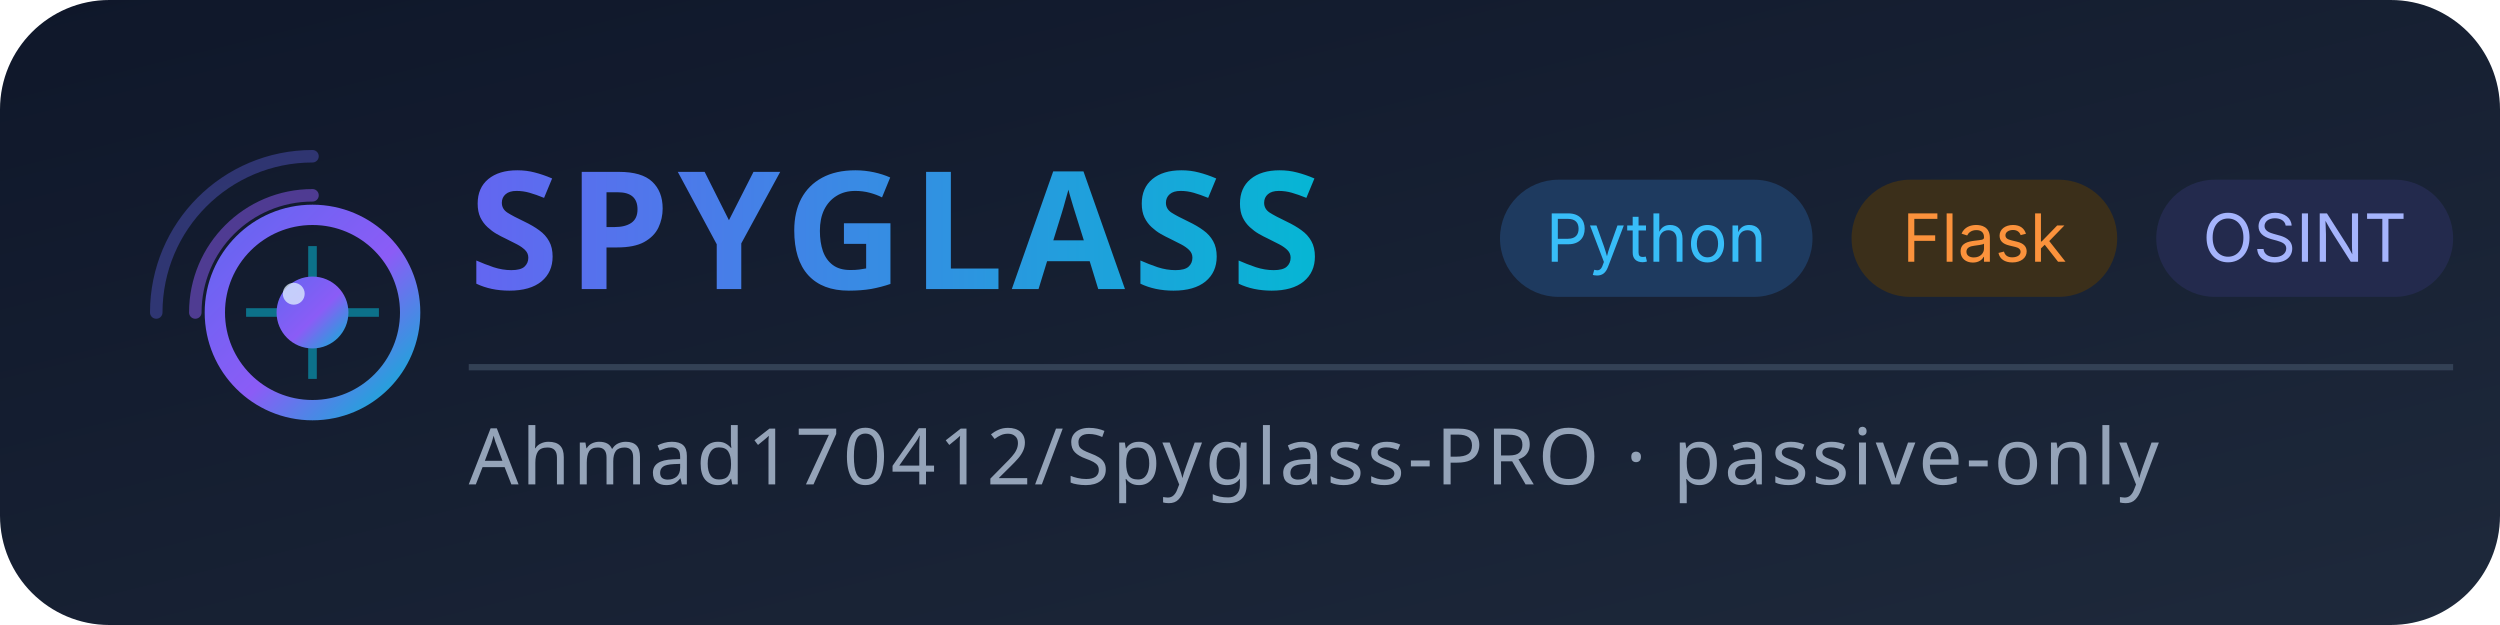
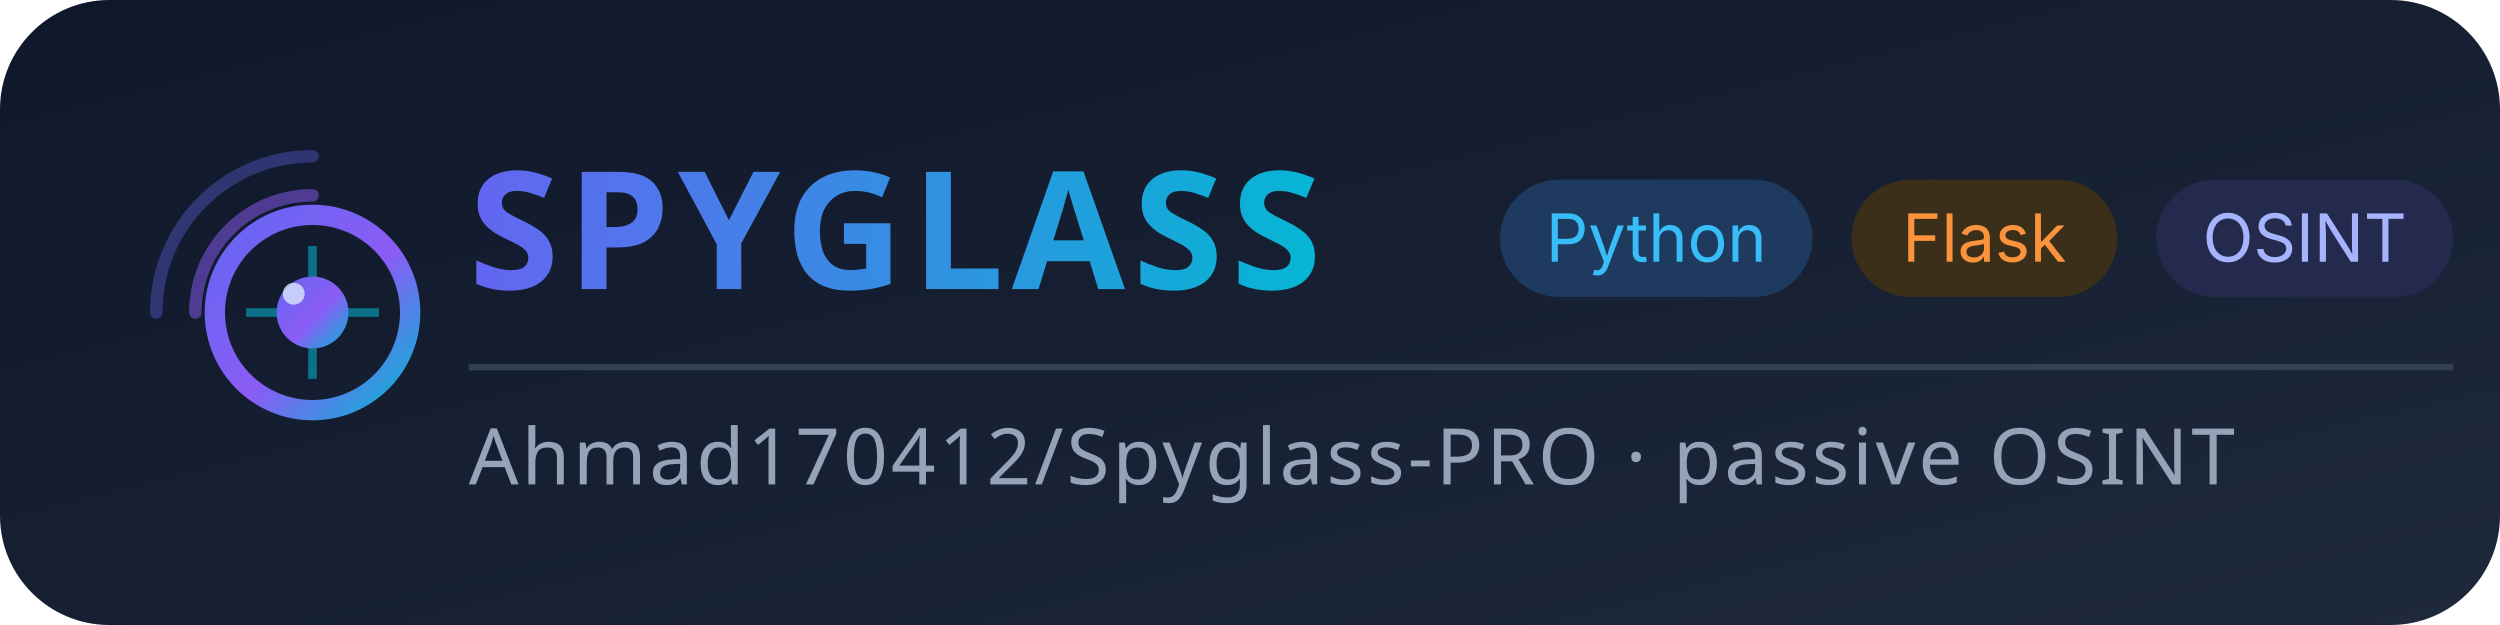
- <svg xmlns="http://www.w3.org/2000/svg" viewBox="0 0 320 80" width="320" height="80" role="img" aria-label="Spyglass-Pro — passive-only OSINT dashboard">
+ <svg xmlns="http://www.w3.org/2000/svg" viewBox="0 0 320 80" width="320" height="80" role="img" aria-label="Spyglass-Pro — passive OSINT dashboard with identity resolution">
  <defs>
    <linearGradient id="bg" x1="0%" y1="0%" x2="100%" y2="100%">
      <stop offset="0%" style="stop-color:#0f172a" />
      <stop offset="100%" style="stop-color:#1e293b" />
    </linearGradient>
    <linearGradient id="accent" x1="0%" y1="0%" x2="100%" y2="0%">
      <stop offset="0%" style="stop-color:#6366f1" />
      <stop offset="100%" style="stop-color:#06b6d4" />
    </linearGradient>
    <linearGradient id="lens" x1="0%" y1="0%" x2="100%" y2="100%">
      <stop offset="0%" style="stop-color:#6366f1" />
      <stop offset="55%" style="stop-color:#8b5cf6" />
      <stop offset="100%" style="stop-color:#06b6d4" />
    </linearGradient>
  </defs>
  <rect width="320" height="80" rx="14" fill="url(#bg)" />
  <g transform="translate(16, 16)">
    <path d="M4 24 A 20 20 0 0 1 24 4" fill="none" stroke="#6366f1" stroke-width="1.6" stroke-linecap="round" opacity="0.35" />
    <path d="M9 24 A 15 15 0 0 1 24 9" fill="none" stroke="#8b5cf6" stroke-width="1.6" stroke-linecap="round" opacity="0.5" />
    <circle cx="24" cy="24" r="12.5" fill="none" stroke="url(#lens)" stroke-width="2.6" />
    <line x1="24" y1="15.5" x2="24" y2="32.5" stroke="#06b6d4" stroke-width="1.1" opacity="0.55" />
    <line x1="15.5" y1="24" x2="32.5" y2="24" stroke="#06b6d4" stroke-width="1.1" opacity="0.55" />
    <circle cx="24" cy="24" r="4.6" fill="url(#lens)" />
    <circle cx="21.6" cy="21.6" r="1.4" fill="#e0f2fe" opacity="0.75" />
  </g>
  <text x="60" y="37" font-family="'Segoe UI', system-ui, -apple-system, sans-serif" font-weight="700" font-size="21" fill="url(#accent)" letter-spacing="1">SPYGLASS</text>
  <rect x="192" y="23" width="40" height="15" rx="7.5" fill="#1e3a5f" />
  <text x="212" y="33.5" font-family="system-ui, -apple-system, sans-serif" font-size="8.5" fill="#38bdf8" text-anchor="middle">Python</text>
  <rect x="237" y="23" width="34" height="15" rx="7.5" fill="#3b2f1a" />
  <text x="254" y="33.5" font-family="system-ui, -apple-system, sans-serif" font-size="8.5" fill="#fb923c" text-anchor="middle">Flask</text>
  <rect x="276" y="23" width="38" height="15" rx="7.5" fill="#232a4d" />
  <text x="295" y="33.5" font-family="system-ui, -apple-system, sans-serif" font-size="8.5" fill="#a5b4fc" text-anchor="middle">OSINT</text>
  <line x1="60" y1="47" x2="314" y2="47" stroke="#334155" stroke-width="0.8" />
-   <text x="60" y="62" font-family="'Segoe UI', system-ui, -apple-system, sans-serif" font-size="10" fill="#94a3b8" letter-spacing="0.4">Ahmad170412/Spyglass-PRO · passive-only</text>
+   <text x="60" y="62" font-family="'Segoe UI', system-ui, -apple-system, sans-serif" font-size="10" fill="#94a3b8" letter-spacing="0.4">Ahmad170412/Spyglass-PRO · passive OSINT</text>
</svg>
